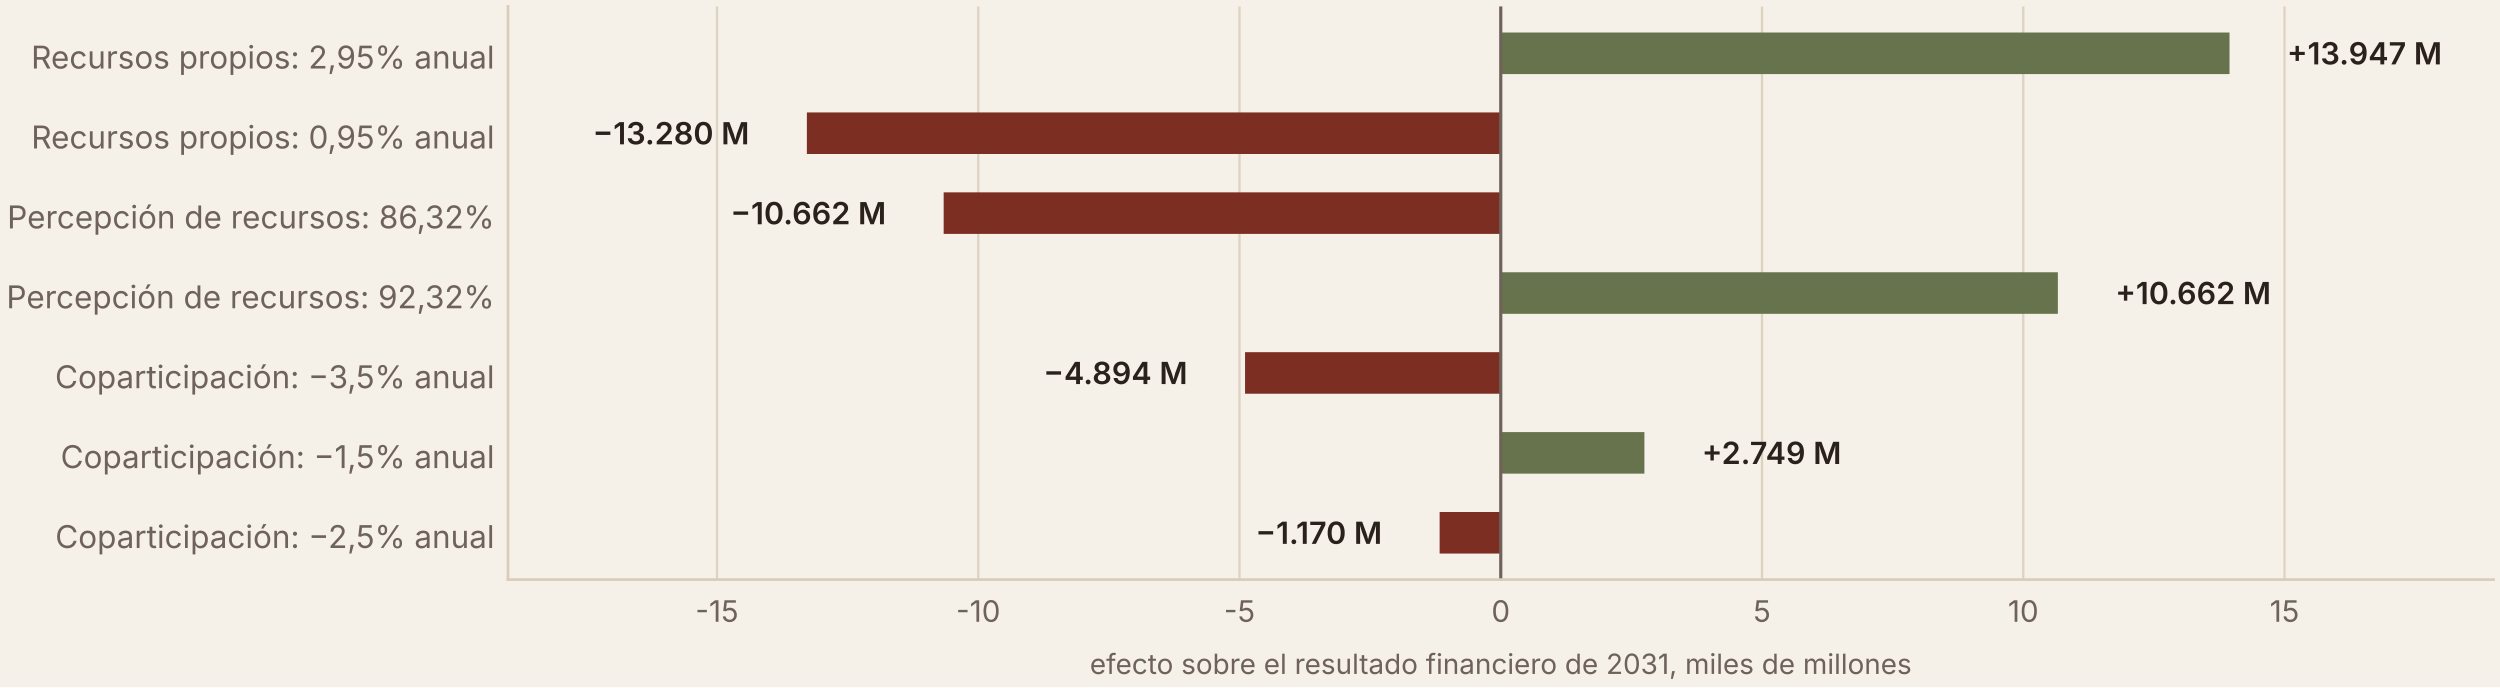
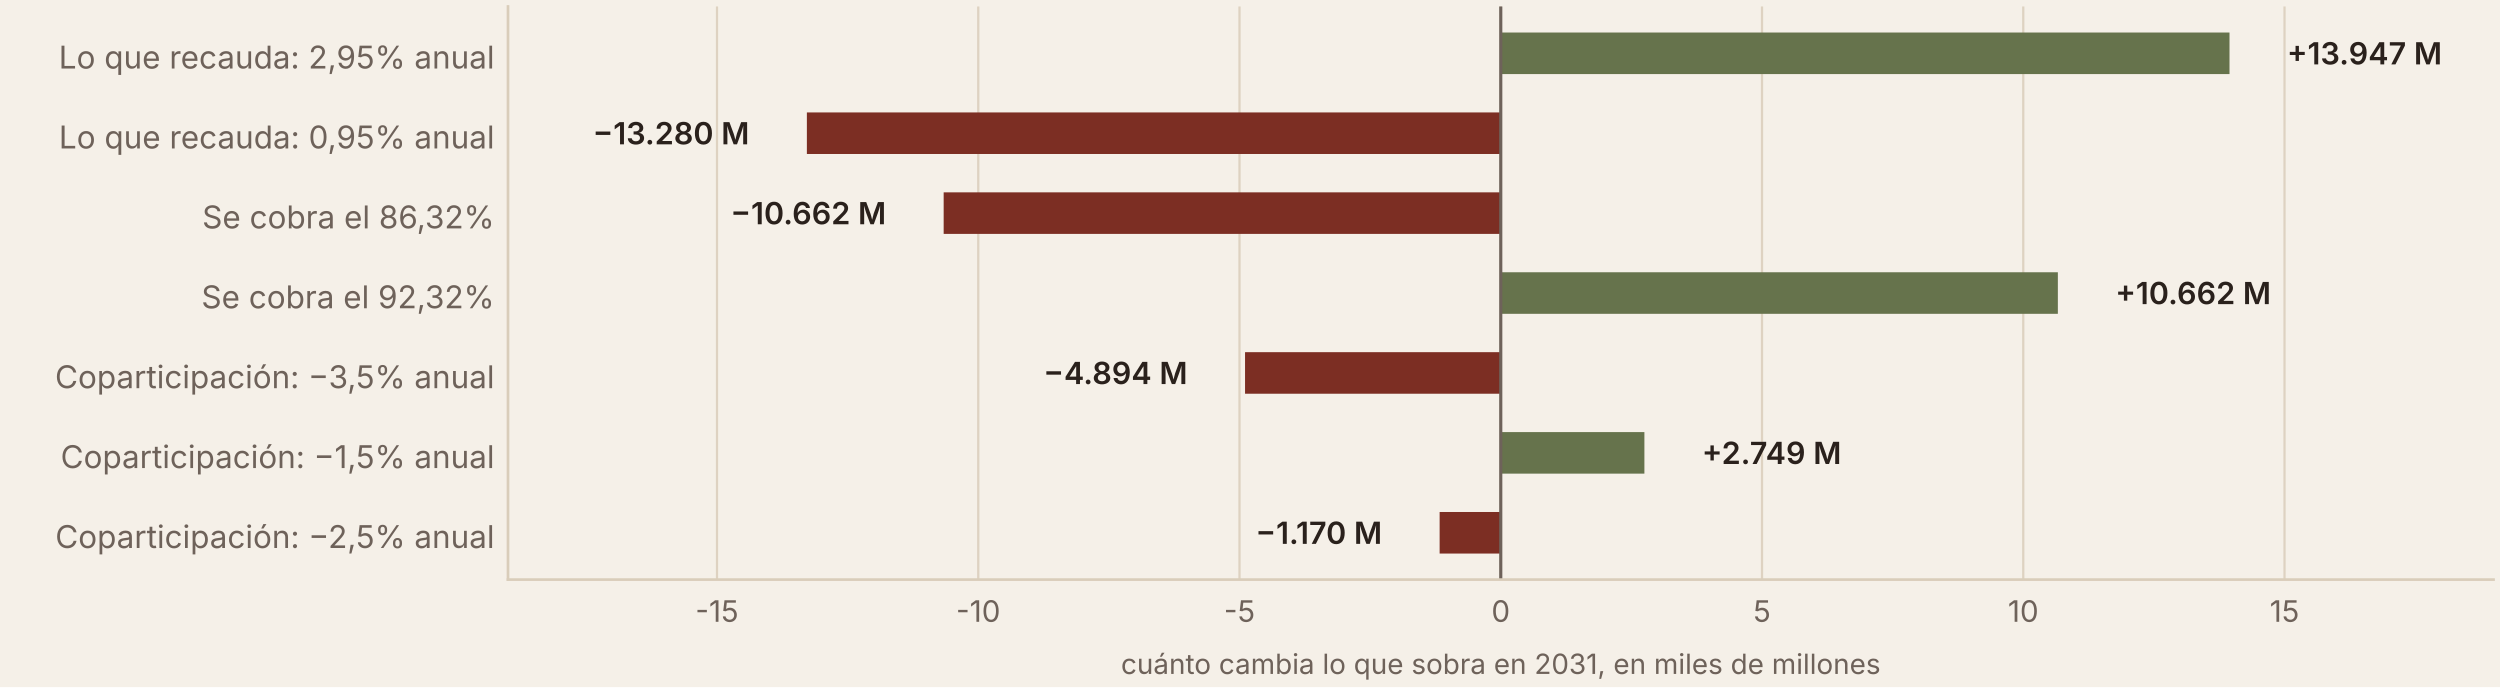
<svg xmlns="http://www.w3.org/2000/svg" width="556.211pt" height="152.88pt" viewBox="0 0 556.211 152.88" version="1.1">
  <defs>
    <style type="text/css">*{stroke-linejoin: round; stroke-linecap: butt}</style>
  </defs>
  <g id="figure_1">
    <g id="patch_1">
      <path d="M 0 152.88  L 556.211 152.88  L 556.211 0  L 0 0  z " style="fill: #f5f0e8" />
    </g>
    <g id="axes_1">
      <g id="patch_2">
        <path d="M 113.021 128.952  L 554.771 128.952  L 554.771 1.44  L 113.021 1.44  z " style="fill: #f5f0e8" />
      </g>
      <g id="matplotlib.axis_1">
        <g id="xtick_1">
          <g id="line2d_1">
            <path d="M 159.521 128.952  L 159.521 1.44  " clip-path="url(#p8d23d5bf94)" style="fill: none; stroke: #d9cdba; stroke-opacity: 0.85; stroke-width: 0.5; stroke-linecap: square" />
          </g>
          <g id="line2d_2" />
          <g id="text_1">
            <text style="font-size: 6.6px; font-family: 'Inter'; text-anchor: middle; fill: #6e625a" x="159.521" y="138.346" transform="rotate(-0 159.5209 138.3458)">-15</text>
          </g>
        </g>
        <g id="xtick_2">
          <g id="line2d_3">
            <path d="M 217.646 128.952  L 217.646 1.44  " clip-path="url(#p8d23d5bf94)" style="fill: none; stroke: #d9cdba; stroke-opacity: 0.85; stroke-width: 0.5; stroke-linecap: square" />
          </g>
          <g id="line2d_4" />
          <g id="text_2">
            <text style="font-size: 6.6px; font-family: 'Inter'; text-anchor: middle; fill: #6e625a" x="217.646" y="138.346" transform="rotate(-0 217.6459 138.3458)">-10</text>
          </g>
        </g>
        <g id="xtick_3">
          <g id="line2d_5">
            <path d="M 275.771 128.952  L 275.771 1.44  " clip-path="url(#p8d23d5bf94)" style="fill: none; stroke: #d9cdba; stroke-opacity: 0.85; stroke-width: 0.5; stroke-linecap: square" />
          </g>
          <g id="line2d_6" />
          <g id="text_3">
            <text style="font-size: 6.6px; font-family: 'Inter'; text-anchor: middle; fill: #6e625a" x="275.771" y="138.346" transform="rotate(-0 275.7709 138.3458)">-5</text>
          </g>
        </g>
        <g id="xtick_4">
          <g id="line2d_7">
            <path d="M 333.896 128.952  L 333.896 1.44  " clip-path="url(#p8d23d5bf94)" style="fill: none; stroke: #d9cdba; stroke-opacity: 0.85; stroke-width: 0.5; stroke-linecap: square" />
          </g>
          <g id="line2d_8" />
          <g id="text_4">
            <text style="font-size: 6.6px; font-family: 'Inter'; text-anchor: middle; fill: #6e625a" x="333.896" y="138.346" transform="rotate(-0 333.8959 138.3458)">0</text>
          </g>
        </g>
        <g id="xtick_5">
          <g id="line2d_9">
            <path d="M 392.021 128.952  L 392.021 1.44  " clip-path="url(#p8d23d5bf94)" style="fill: none; stroke: #d9cdba; stroke-opacity: 0.85; stroke-width: 0.5; stroke-linecap: square" />
          </g>
          <g id="line2d_10" />
          <g id="text_5">
            <text style="font-size: 6.6px; font-family: 'Inter'; text-anchor: middle; fill: #6e625a" x="392.021" y="138.346" transform="rotate(-0 392.0209 138.3458)">5</text>
          </g>
        </g>
        <g id="xtick_6">
          <g id="line2d_11">
            <path d="M 450.146 128.952  L 450.146 1.44  " clip-path="url(#p8d23d5bf94)" style="fill: none; stroke: #d9cdba; stroke-opacity: 0.85; stroke-width: 0.5; stroke-linecap: square" />
          </g>
          <g id="line2d_12" />
          <g id="text_6">
            <text style="font-size: 6.6px; font-family: 'Inter'; text-anchor: middle; fill: #6e625a" x="450.146" y="138.346" transform="rotate(-0 450.1459 138.3458)">10</text>
          </g>
        </g>
        <g id="xtick_7">
          <g id="line2d_13">
            <path d="M 508.271 128.952  L 508.271 1.44  " clip-path="url(#p8d23d5bf94)" style="fill: none; stroke: #d9cdba; stroke-opacity: 0.85; stroke-width: 0.5; stroke-linecap: square" />
          </g>
          <g id="line2d_14" />
          <g id="text_7">
            <text style="font-size: 6.6px; font-family: 'Inter'; text-anchor: middle; fill: #6e625a" x="508.271" y="138.346" transform="rotate(-0 508.2709 138.3458)">15</text>
          </g>
        </g>
        <g id="text_8">
-           <text style="font-size: 6.2px; font-family: 'Inter'; text-anchor: middle; fill: #6e625a" x="333.896" y="149.944" transform="rotate(-0 333.8959 149.944)">efecto sobre el resultado financiero de 2031, miles de millones</text>
+           <text style="font-size: 6.2px; font-family: 'Inter'; text-anchor: middle; fill: #6e625a" x="333.896" y="149.944" transform="rotate(-0 333.8959 149.944)">cuánto cambia lo que sobra en 2031, en miles de millones</text>
        </g>
      </g>
      <g id="matplotlib.axis_2">
        <g id="ytick_1">
          <g id="line2d_15" />
          <g id="text_9">
-             <text style="font-size: 7px; font-family: 'Inter'; text-anchor: end; fill: #6e625a" x="110.021" y="15.249" transform="rotate(-0 110.0209 15.2492)">Recursos propios: 2,95% anual</text>
+             <text style="font-size: 7px; font-family: 'Inter'; text-anchor: end; fill: #6e625a" x="110.021" y="15.249" transform="rotate(-0 110.0209 15.2492)">Lo que recauda: 2,95% anual</text>
          </g>
        </g>
        <g id="ytick_2">
          <g id="line2d_16" />
          <g id="text_10">
-             <text style="font-size: 7px; font-family: 'Inter'; text-anchor: end; fill: #6e625a" x="110.021" y="33.028" transform="rotate(-0 110.0209 33.02834)">Recursos propios: 0,95% anual</text>
+             <text style="font-size: 7px; font-family: 'Inter'; text-anchor: end; fill: #6e625a" x="110.021" y="33.028" transform="rotate(-0 110.0209 33.02834)">Lo que recauda: 0,95% anual</text>
          </g>
        </g>
        <g id="ytick_3">
          <g id="line2d_17" />
          <g id="text_11">
-             <text style="font-size: 7px; font-family: 'Inter'; text-anchor: end; fill: #6e625a" x="110.021" y="50.807" transform="rotate(-0 110.0209 50.80748)">Percepción de recursos: 86,32%</text>
+             <text style="font-size: 7px; font-family: 'Inter'; text-anchor: end; fill: #6e625a" x="110.021" y="50.807" transform="rotate(-0 110.0209 50.80748)">Se cobra el 86,32%</text>
          </g>
        </g>
        <g id="ytick_4">
          <g id="line2d_18" />
          <g id="text_12">
-             <text style="font-size: 7px; font-family: 'Inter'; text-anchor: end; fill: #6e625a" x="110.021" y="68.587" transform="rotate(-0 110.0209 68.58662)">Percepción de recursos: 92,32%</text>
+             <text style="font-size: 7px; font-family: 'Inter'; text-anchor: end; fill: #6e625a" x="110.021" y="68.587" transform="rotate(-0 110.0209 68.58662)">Se cobra el 92,32%</text>
          </g>
        </g>
        <g id="ytick_5">
          <g id="line2d_19" />
          <g id="text_13">
            <text style="font-size: 7px; font-family: 'Inter'; text-anchor: end; fill: #6e625a" x="110.021" y="86.366" transform="rotate(-0 110.0209 86.36577)">Coparticipación: −3,5% anual</text>
          </g>
        </g>
        <g id="ytick_6">
          <g id="line2d_20" />
          <g id="text_14">
            <text style="font-size: 7px; font-family: 'Inter'; text-anchor: end; fill: #6e625a" x="110.021" y="104.145" transform="rotate(-0 110.0209 104.1449)">Coparticipación: −1,5% anual</text>
          </g>
        </g>
        <g id="ytick_7">
          <g id="line2d_21" />
          <g id="text_15">
            <text style="font-size: 7px; font-family: 'Inter'; text-anchor: end; fill: #6e625a" x="110.021" y="121.924" transform="rotate(-0 110.0209 121.924)">Coparticipación: −2,5% anual</text>
          </g>
        </g>
      </g>
      <g id="patch_3">
        <path d="M 333.896 16.481  L 496.03 16.481  L 496.03 7.236  L 333.896 7.236  z " clip-path="url(#p8d23d5bf94)" style="fill: #66734c" />
      </g>
      <g id="patch_4">
        <path d="M 333.896 34.26  L 179.516 34.26  L 179.516 25.015  L 333.896 25.015  z " clip-path="url(#p8d23d5bf94)" style="fill: #7c2e23" />
      </g>
      <g id="patch_5">
        <path d="M 333.896 52.039  L 209.95 52.039  L 209.95 42.794  L 333.896 42.794  z " clip-path="url(#p8d23d5bf94)" style="fill: #7c2e23" />
      </g>
      <g id="patch_6">
        <path d="M 333.896 69.819  L 457.842 69.819  L 457.842 60.573  L 333.896 60.573  z " clip-path="url(#p8d23d5bf94)" style="fill: #66734c" />
      </g>
      <g id="patch_7">
        <path d="M 333.896 87.598  L 277.003 87.598  L 277.003 78.353  L 333.896 78.353  z " clip-path="url(#p8d23d5bf94)" style="fill: #7c2e23" />
      </g>
      <g id="patch_8">
        <path d="M 333.896 105.377  L 365.853 105.377  L 365.853 96.132  L 333.896 96.132  z " clip-path="url(#p8d23d5bf94)" style="fill: #66734c" />
      </g>
      <g id="patch_9">
        <path d="M 333.896 123.156  L 320.295 123.156  L 320.295 113.911  L 333.896 113.911  z " clip-path="url(#p8d23d5bf94)" style="fill: #7c2e23" />
      </g>
      <g id="line2d_22">
        <path d="M 333.896 128.952  L 333.896 1.44  " clip-path="url(#p8d23d5bf94)" style="fill: none; stroke: #6e625a; stroke-width: 0.7; stroke-linecap: square" />
      </g>
      <g id="patch_10">
        <path d="M 113.021 128.952  L 113.021 1.44  " style="fill: none; stroke: #d9cdba; stroke-width: 0.6; stroke-linejoin: miter; stroke-linecap: square" />
      </g>
      <g id="patch_11">
        <path d="M 113.021 128.952  L 554.771 128.952  " style="fill: none; stroke: #d9cdba; stroke-width: 0.6; stroke-linejoin: miter; stroke-linecap: square" />
      </g>
      <g id="text_16">
        <text style="font-weight: 600; font-size: 6.8px; font-family: 'Inter'; text-anchor: start; fill: #2a211c" x="508.817" y="14.332" transform="rotate(-0 508.8173 14.33221)">+13.947 M</text>
      </g>
      <g id="text_17">
        <text style="font-weight: 600; font-size: 6.8px; font-family: 'Inter'; text-anchor: end; fill: #2a211c" x="166.728" y="32.111" transform="rotate(-0 166.7284 32.11135)">−13.280 M</text>
      </g>
      <g id="text_18">
        <text style="font-weight: 600; font-size: 6.8px; font-family: 'Inter'; text-anchor: end; fill: #2a211c" x="197.163" y="49.89" transform="rotate(-0 197.1627 49.89049)">−10.662 M</text>
      </g>
      <g id="text_19">
        <text style="font-weight: 600; font-size: 6.8px; font-family: 'Inter'; text-anchor: start; fill: #2a211c" x="470.629" y="67.67" transform="rotate(-0 470.6292 67.66963)">+10.662 M</text>
      </g>
      <g id="text_20">
        <text style="font-weight: 600; font-size: 6.8px; font-family: 'Inter'; text-anchor: end; fill: #2a211c" x="264.216" y="85.449" transform="rotate(-0 264.2157 85.44877)">−4.894 M</text>
      </g>
      <g id="text_21">
        <text style="font-weight: 600; font-size: 6.8px; font-family: 'Inter'; text-anchor: start; fill: #2a211c" x="378.641" y="103.228" transform="rotate(-0 378.6406 103.2279)">+2.749 M</text>
      </g>
      <g id="text_22">
        <text style="font-weight: 600; font-size: 6.8px; font-family: 'Inter'; text-anchor: end; fill: #2a211c" x="307.507" y="121.007" transform="rotate(-0 307.5072 121.0071)">−1.170 M</text>
      </g>
    </g>
  </g>
  <defs>
    <clipPath id="p8d23d5bf94">
      <rect x="113.021" y="1.44" width="441.75" height="127.512" />
    </clipPath>
  </defs>
</svg>
